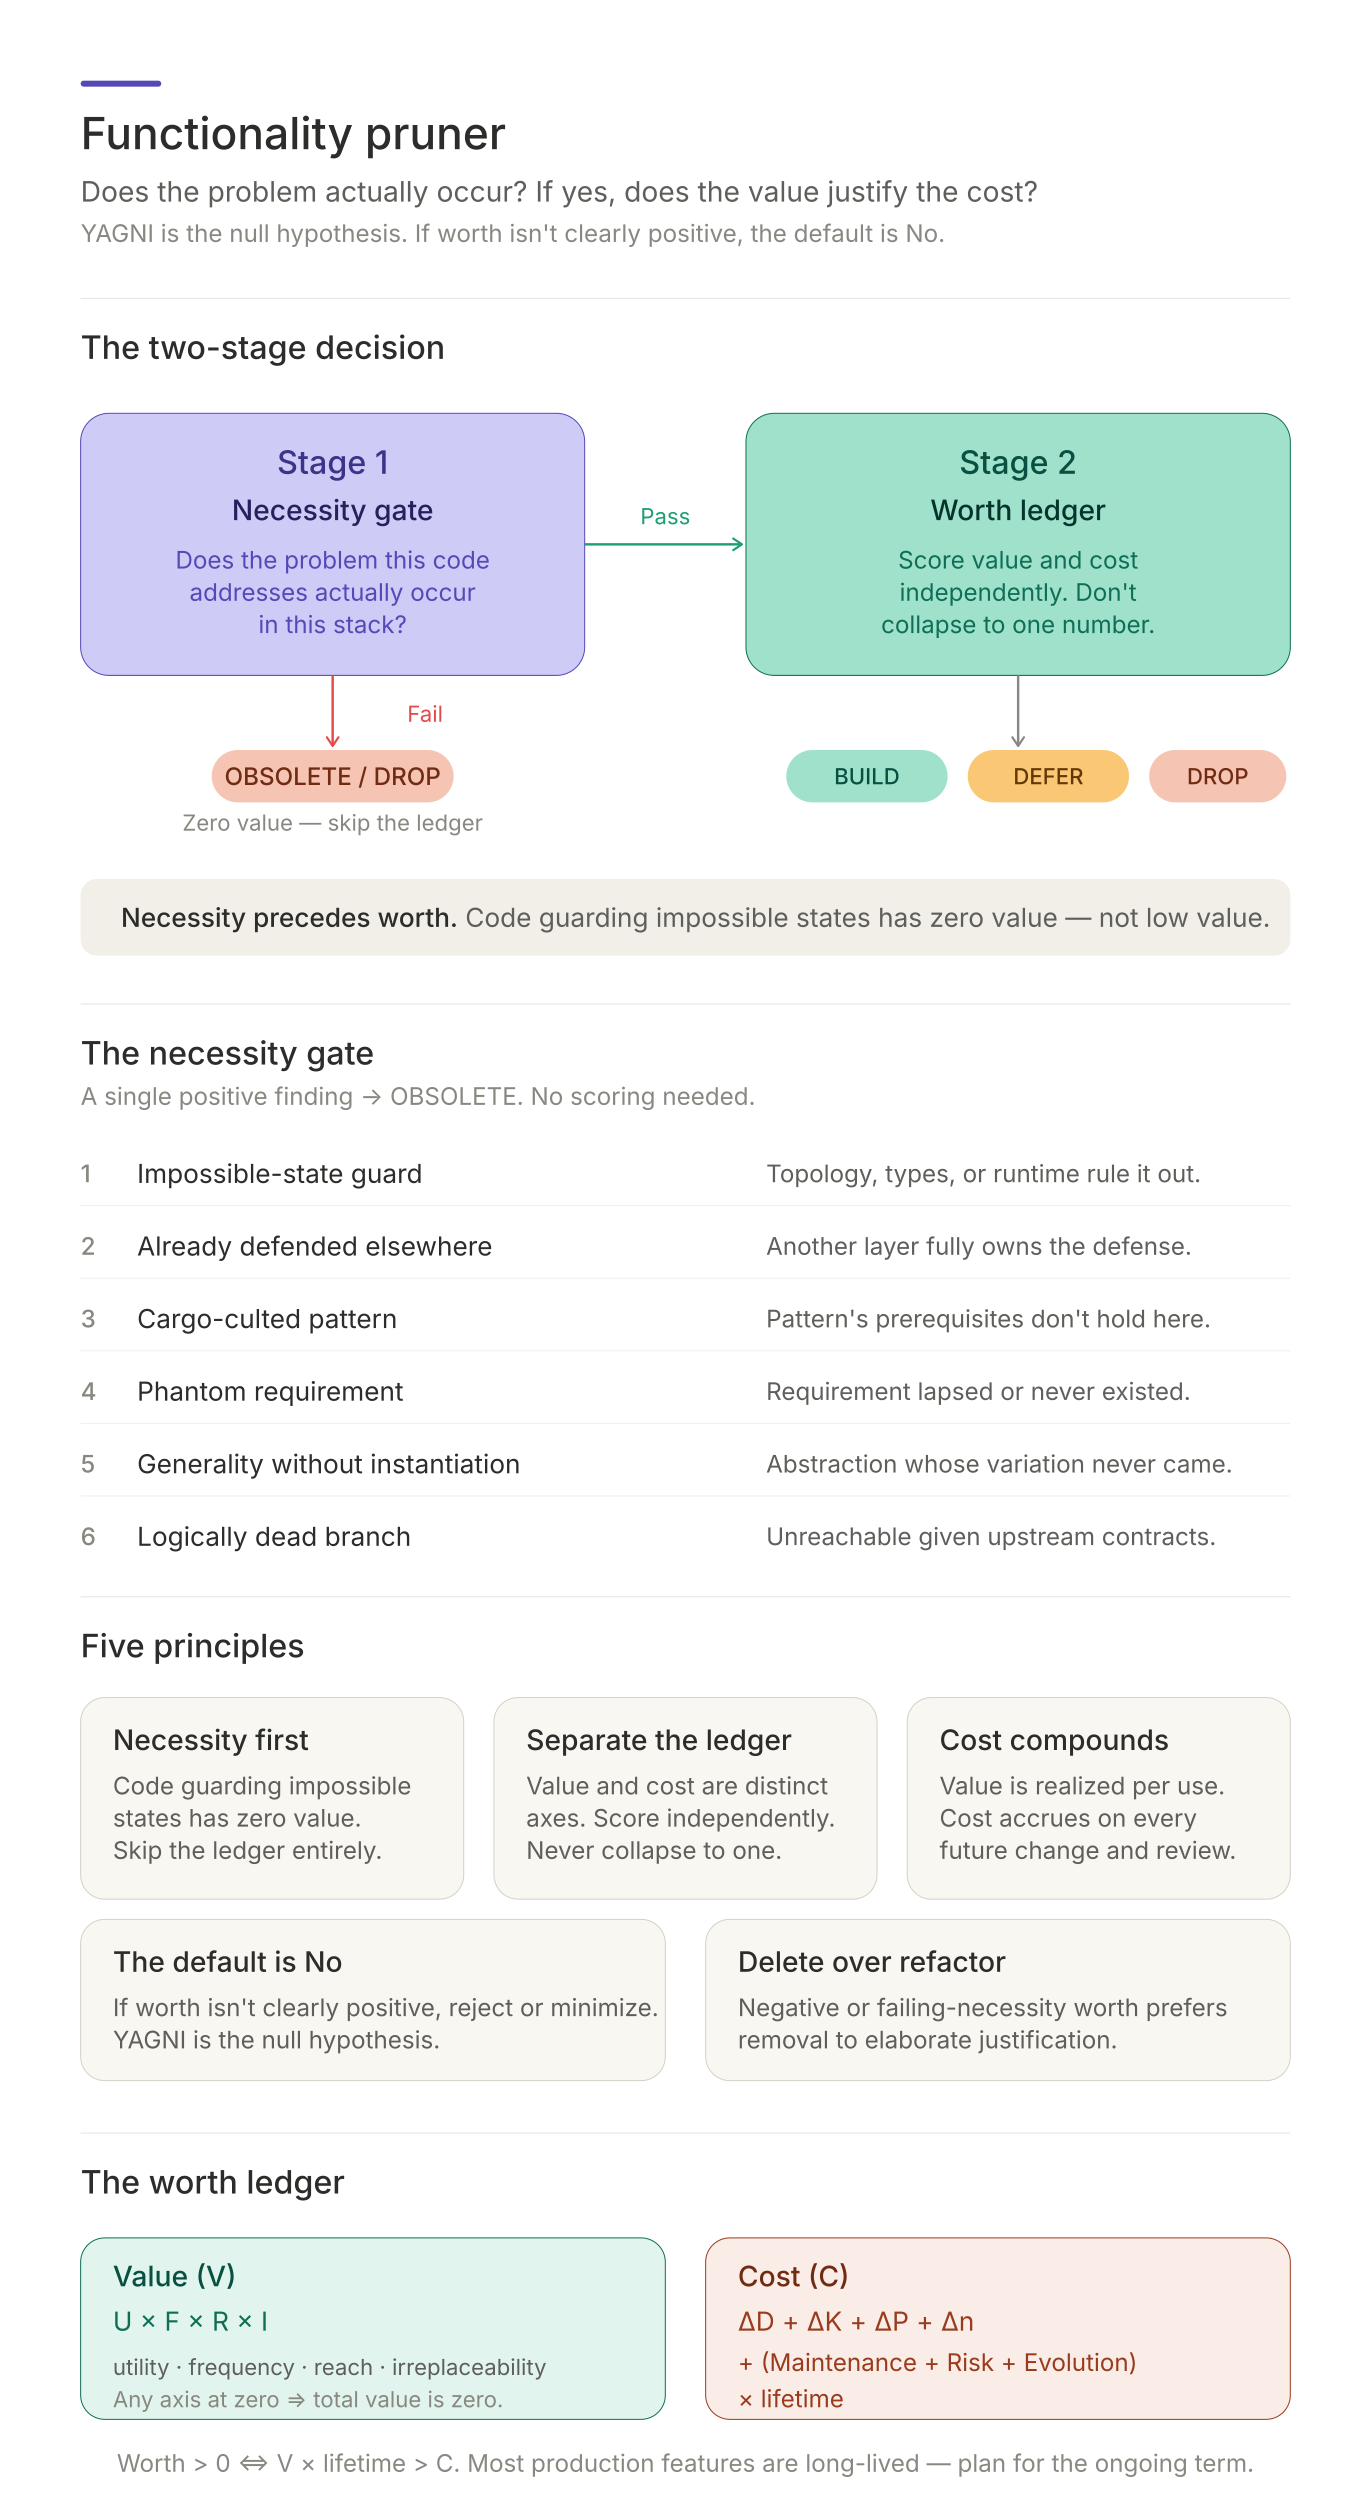
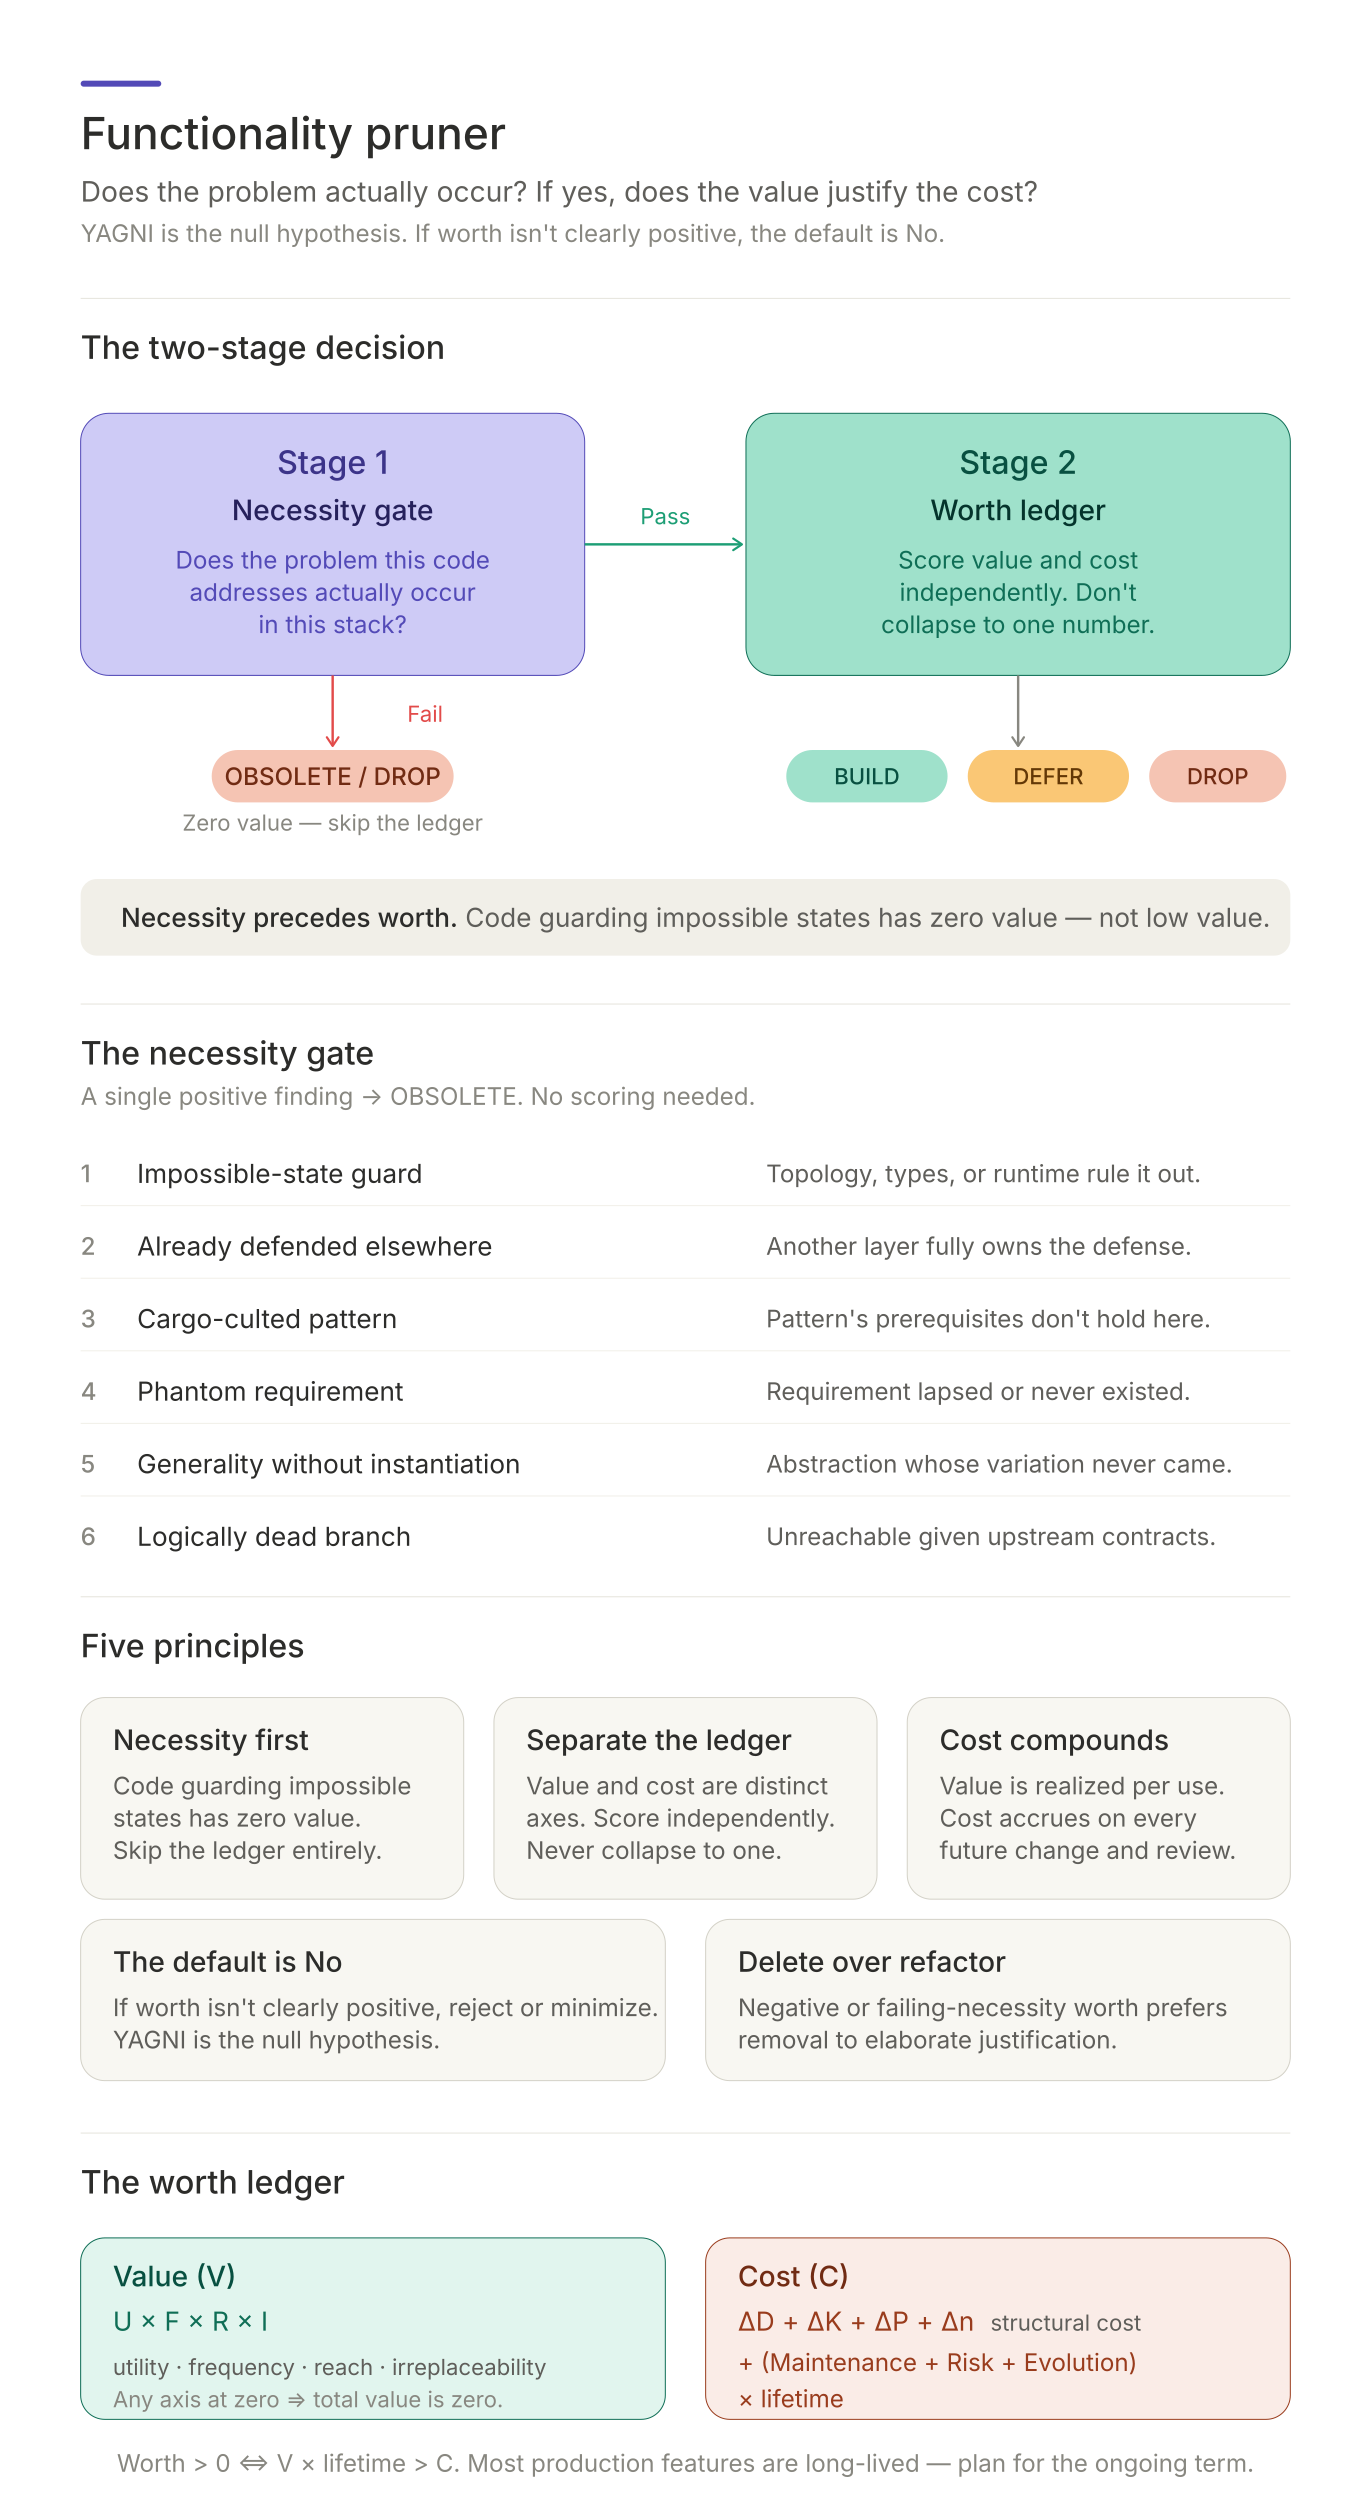
<svg xmlns="http://www.w3.org/2000/svg" width="680" height="1240" viewBox="0 0 680 1240" role="img" font-family="-apple-system, BlinkMacSystemFont, 'Segoe UI', system-ui, 'Helvetica Neue', sans-serif">
  <defs>
    <marker id="arrow" viewBox="0 0 10 10" refX="8" refY="5" markerWidth="6" markerHeight="6" orient="auto-start-reverse">
      <path d="M2 1L8 5L2 9" fill="none" stroke="context-stroke" stroke-width="1.5" stroke-linecap="round" stroke-linejoin="round" />
    </marker>
  </defs>
  <rect width="680" height="1240" fill="#FFFFFF" />
  <rect x="40" y="40" width="40" height="3" fill="#534AB7" rx="1.5" />
  <text x="40" y="74" font-size="22" font-weight="500" fill="#2C2C2A">Functionality pruner</text>
  <text x="40" y="100" font-size="14" fill="#5F5E5A">Does the problem actually occur? If yes, does the value justify the cost?</text>
  <text x="40" y="120" font-size="12" fill="#888780">YAGNI is the null hypothesis. If worth isn't clearly positive, the default is No.</text>
  <line x1="40" y1="148" x2="640" y2="148" stroke="#E5E4DC" stroke-width="0.5" />
  <text x="40" y="178" font-size="16" font-weight="500" fill="#2C2C2A">The two-stage decision</text>
  <rect x="40" y="205" width="250" height="130" rx="14" fill="#CECBF6" stroke="#534AB7" stroke-width="0.5" />
  <text x="165" y="235" font-size="16" font-weight="500" fill="#3C3489" text-anchor="middle">Stage 1</text>
  <text x="165" y="258" font-size="14" font-weight="500" fill="#26215C" text-anchor="middle">Necessity gate</text>
  <text x="165" y="282" font-size="12" fill="#534AB7" text-anchor="middle">Does the problem this code</text>
  <text x="165" y="298" font-size="12" fill="#534AB7" text-anchor="middle">addresses actually occur</text>
  <text x="165" y="314" font-size="12" fill="#534AB7" text-anchor="middle">in this stack?</text>
  <line x1="165" y1="335" x2="165" y2="370" stroke="#E24B4A" stroke-width="1.2" marker-end="url(#arrow)" />
  <rect x="105" y="372" width="120" height="26" rx="13" fill="#F5C4B3" />
  <text x="165" y="385" font-size="12" font-weight="500" fill="#712B13" text-anchor="middle" dominant-baseline="central">OBSOLETE / DROP</text>
  <text x="165" y="412" font-size="11" fill="#888780" text-anchor="middle">Zero value — skip the ledger</text>
  <line x1="290" y1="270" x2="368" y2="270" stroke="#1D9E75" stroke-width="1.2" marker-end="url(#arrow)" />
  <text x="330" y="260" font-size="11" fill="#1D9E75" text-anchor="middle">Pass</text>
  <text x="202" y="358" font-size="11" fill="#E24B4A">Fail</text>
  <rect x="370" y="205" width="270" height="130" rx="14" fill="#9FE1CB" stroke="#0F6E56" stroke-width="0.5" />
  <text x="505" y="235" font-size="16" font-weight="500" fill="#085041" text-anchor="middle">Stage 2</text>
  <text x="505" y="258" font-size="14" font-weight="500" fill="#04342C" text-anchor="middle">Worth ledger</text>
  <text x="505" y="282" font-size="12" fill="#0F6E56" text-anchor="middle">Score value and cost</text>
  <text x="505" y="298" font-size="12" fill="#0F6E56" text-anchor="middle">independently. Don't</text>
  <text x="505" y="314" font-size="12" fill="#0F6E56" text-anchor="middle">collapse to one number.</text>
  <line x1="505" y1="335" x2="505" y2="370" stroke="#888780" stroke-width="1.2" marker-end="url(#arrow)" />
  <rect x="390" y="372" width="80" height="26" rx="13" fill="#9FE1CB" />
  <text x="430" y="385" font-size="11" font-weight="500" fill="#085041" text-anchor="middle" dominant-baseline="central">BUILD</text>
  <rect x="480" y="372" width="80" height="26" rx="13" fill="#FAC775" />
  <text x="520" y="385" font-size="11" font-weight="500" fill="#633806" text-anchor="middle" dominant-baseline="central">DEFER</text>
  <rect x="570" y="372" width="68" height="26" rx="13" fill="#F5C4B3" />
  <text x="604" y="385" font-size="11" font-weight="500" fill="#712B13" text-anchor="middle" dominant-baseline="central">DROP</text>
  <rect x="40" y="436" width="600" height="38" rx="8" fill="#F1EFE8" />
  <text x="60" y="455" font-size="13" fill="#5F5E5A" dominant-baseline="central">
    <tspan font-weight="500" fill="#2C2C2A">Necessity precedes worth.</tspan> Code guarding impossible states has zero value — not low value.</text>
  <line x1="40" y1="498" x2="640" y2="498" stroke="#E5E4DC" stroke-width="0.5" />
  <text x="40" y="528" font-size="16" font-weight="500" fill="#2C2C2A">The necessity gate</text>
  <text x="40" y="548" font-size="12" fill="#888780">A single positive finding → OBSOLETE. No scoring needed.</text>
  <text x="40" y="582" font-size="12" font-weight="500" fill="#888780" dominant-baseline="central">1</text>
  <text x="68" y="582" font-size="13" fill="#2C2C2A" dominant-baseline="central">Impossible-state guard</text>
  <text x="380" y="582" font-size="12" fill="#5F5E5A" dominant-baseline="central">Topology, types, or runtime rule it out.</text>
  <line x1="40" y1="598" x2="640" y2="598" stroke="#F1EFE8" stroke-width="0.5" />
  <text x="40" y="618" font-size="12" font-weight="500" fill="#888780" dominant-baseline="central">2</text>
  <text x="68" y="618" font-size="13" fill="#2C2C2A" dominant-baseline="central">Already defended elsewhere</text>
  <text x="380" y="618" font-size="12" fill="#5F5E5A" dominant-baseline="central">Another layer fully owns the defense.</text>
  <line x1="40" y1="634" x2="640" y2="634" stroke="#F1EFE8" stroke-width="0.5" />
  <text x="40" y="654" font-size="12" font-weight="500" fill="#888780" dominant-baseline="central">3</text>
  <text x="68" y="654" font-size="13" fill="#2C2C2A" dominant-baseline="central">Cargo-culted pattern</text>
  <text x="380" y="654" font-size="12" fill="#5F5E5A" dominant-baseline="central">Pattern's prerequisites don't hold here.</text>
  <line x1="40" y1="670" x2="640" y2="670" stroke="#F1EFE8" stroke-width="0.5" />
  <text x="40" y="690" font-size="12" font-weight="500" fill="#888780" dominant-baseline="central">4</text>
  <text x="68" y="690" font-size="13" fill="#2C2C2A" dominant-baseline="central">Phantom requirement</text>
  <text x="380" y="690" font-size="12" fill="#5F5E5A" dominant-baseline="central">Requirement lapsed or never existed.</text>
  <line x1="40" y1="706" x2="640" y2="706" stroke="#F1EFE8" stroke-width="0.5" />
  <text x="40" y="726" font-size="12" font-weight="500" fill="#888780" dominant-baseline="central">5</text>
  <text x="68" y="726" font-size="13" fill="#2C2C2A" dominant-baseline="central">Generality without instantiation</text>
  <text x="380" y="726" font-size="12" fill="#5F5E5A" dominant-baseline="central">Abstraction whose variation never came.</text>
  <line x1="40" y1="742" x2="640" y2="742" stroke="#F1EFE8" stroke-width="0.5" />
  <text x="40" y="762" font-size="12" font-weight="500" fill="#888780" dominant-baseline="central">6</text>
  <text x="68" y="762" font-size="13" fill="#2C2C2A" dominant-baseline="central">Logically dead branch</text>
  <text x="380" y="762" font-size="12" fill="#5F5E5A" dominant-baseline="central">Unreachable given upstream contracts.</text>
  <line x1="40" y1="792" x2="640" y2="792" stroke="#E5E4DC" stroke-width="0.5" />
  <text x="40" y="822" font-size="16" font-weight="500" fill="#2C2C2A">Five principles</text>
  <rect x="40" y="842" width="190" height="100" rx="12" fill="#F8F7F2" stroke="#D3D1C7" stroke-width="0.5" />
  <text x="56" y="868" font-size="14" font-weight="500" fill="#2C2C2A">Necessity first</text>
  <text x="56" y="890" font-size="12" fill="#5F5E5A">Code guarding impossible</text>
  <text x="56" y="906" font-size="12" fill="#5F5E5A">states has zero value.</text>
  <text x="56" y="922" font-size="12" fill="#5F5E5A">Skip the ledger entirely.</text>
  <rect x="245" y="842" width="190" height="100" rx="12" fill="#F8F7F2" stroke="#D3D1C7" stroke-width="0.5" />
  <text x="261" y="868" font-size="14" font-weight="500" fill="#2C2C2A">Separate the ledger</text>
  <text x="261" y="890" font-size="12" fill="#5F5E5A">Value and cost are distinct</text>
  <text x="261" y="906" font-size="12" fill="#5F5E5A">axes. Score independently.</text>
  <text x="261" y="922" font-size="12" fill="#5F5E5A">Never collapse to one.</text>
  <rect x="450" y="842" width="190" height="100" rx="12" fill="#F8F7F2" stroke="#D3D1C7" stroke-width="0.5" />
  <text x="466" y="868" font-size="14" font-weight="500" fill="#2C2C2A">Cost compounds</text>
  <text x="466" y="890" font-size="12" fill="#5F5E5A">Value is realized per use.</text>
  <text x="466" y="906" font-size="12" fill="#5F5E5A">Cost accrues on every</text>
  <text x="466" y="922" font-size="12" fill="#5F5E5A">future change and review.</text>
  <rect x="40" y="952" width="290" height="80" rx="12" fill="#F8F7F2" stroke="#D3D1C7" stroke-width="0.5" />
  <text x="56" y="978" font-size="14" font-weight="500" fill="#2C2C2A">The default is No</text>
  <text x="56" y="1000" font-size="12" fill="#5F5E5A">If worth isn't clearly positive, reject or minimize.</text>
  <text x="56" y="1016" font-size="12" fill="#5F5E5A">YAGNI is the null hypothesis.</text>
  <rect x="350" y="952" width="290" height="80" rx="12" fill="#F8F7F2" stroke="#D3D1C7" stroke-width="0.5" />
  <text x="366" y="978" font-size="14" font-weight="500" fill="#2C2C2A">Delete over refactor</text>
  <text x="366" y="1000" font-size="12" fill="#5F5E5A">Negative or failing-necessity worth prefers</text>
  <text x="366" y="1016" font-size="12" fill="#5F5E5A">removal to elaborate justification.</text>
  <line x1="40" y1="1058" x2="640" y2="1058" stroke="#E5E4DC" stroke-width="0.5" />
  <text x="40" y="1088" font-size="16" font-weight="500" fill="#2C2C2A">The worth ledger</text>
  <rect x="40" y="1110" width="290" height="90" rx="12" fill="#E1F5EE" stroke="#0F6E56" stroke-width="0.5" />
  <text x="56" y="1134" font-size="14" font-weight="500" fill="#085041">Value (V)</text>
  <text x="56" y="1156" font-size="13" fill="#0F6E56">U × F × R × I</text>
  <text x="56" y="1178" font-size="11" fill="#5F5E5A">utility · frequency · reach · irreplaceability</text>
  <text x="56" y="1194" font-size="11" fill="#888780">Any axis at zero ⇒ total value is zero.</text>
  <rect x="350" y="1110" width="290" height="90" rx="12" fill="#FAECE7" stroke="#993C1D" stroke-width="0.5" />
  <text x="366" y="1134" font-size="14" font-weight="500" fill="#712B13">Cost (C)</text>
-   <text x="366" y="1156" font-size="13" fill="#993C1D">ΔD + ΔK + ΔP + Δn</text>
+   <text x="366" y="1156" font-size="13" fill="#993C1D">ΔD + ΔK + ΔP + Δn<tspan dx="8" font-size="11" fill="#5F5E5A">structural cost</tspan>
+   </text>
  <text x="366" y="1176" font-size="12" fill="#993C1D">+ (Maintenance + Risk + Evolution)</text>
  <text x="366" y="1194" font-size="12" fill="#993C1D">× lifetime</text>
  <text x="340" y="1226" font-size="12" fill="#888780" text-anchor="middle">Worth &gt; 0 ⇔ V × lifetime &gt; C. Most production features are long-lived — plan for the ongoing term.</text>
</svg>
